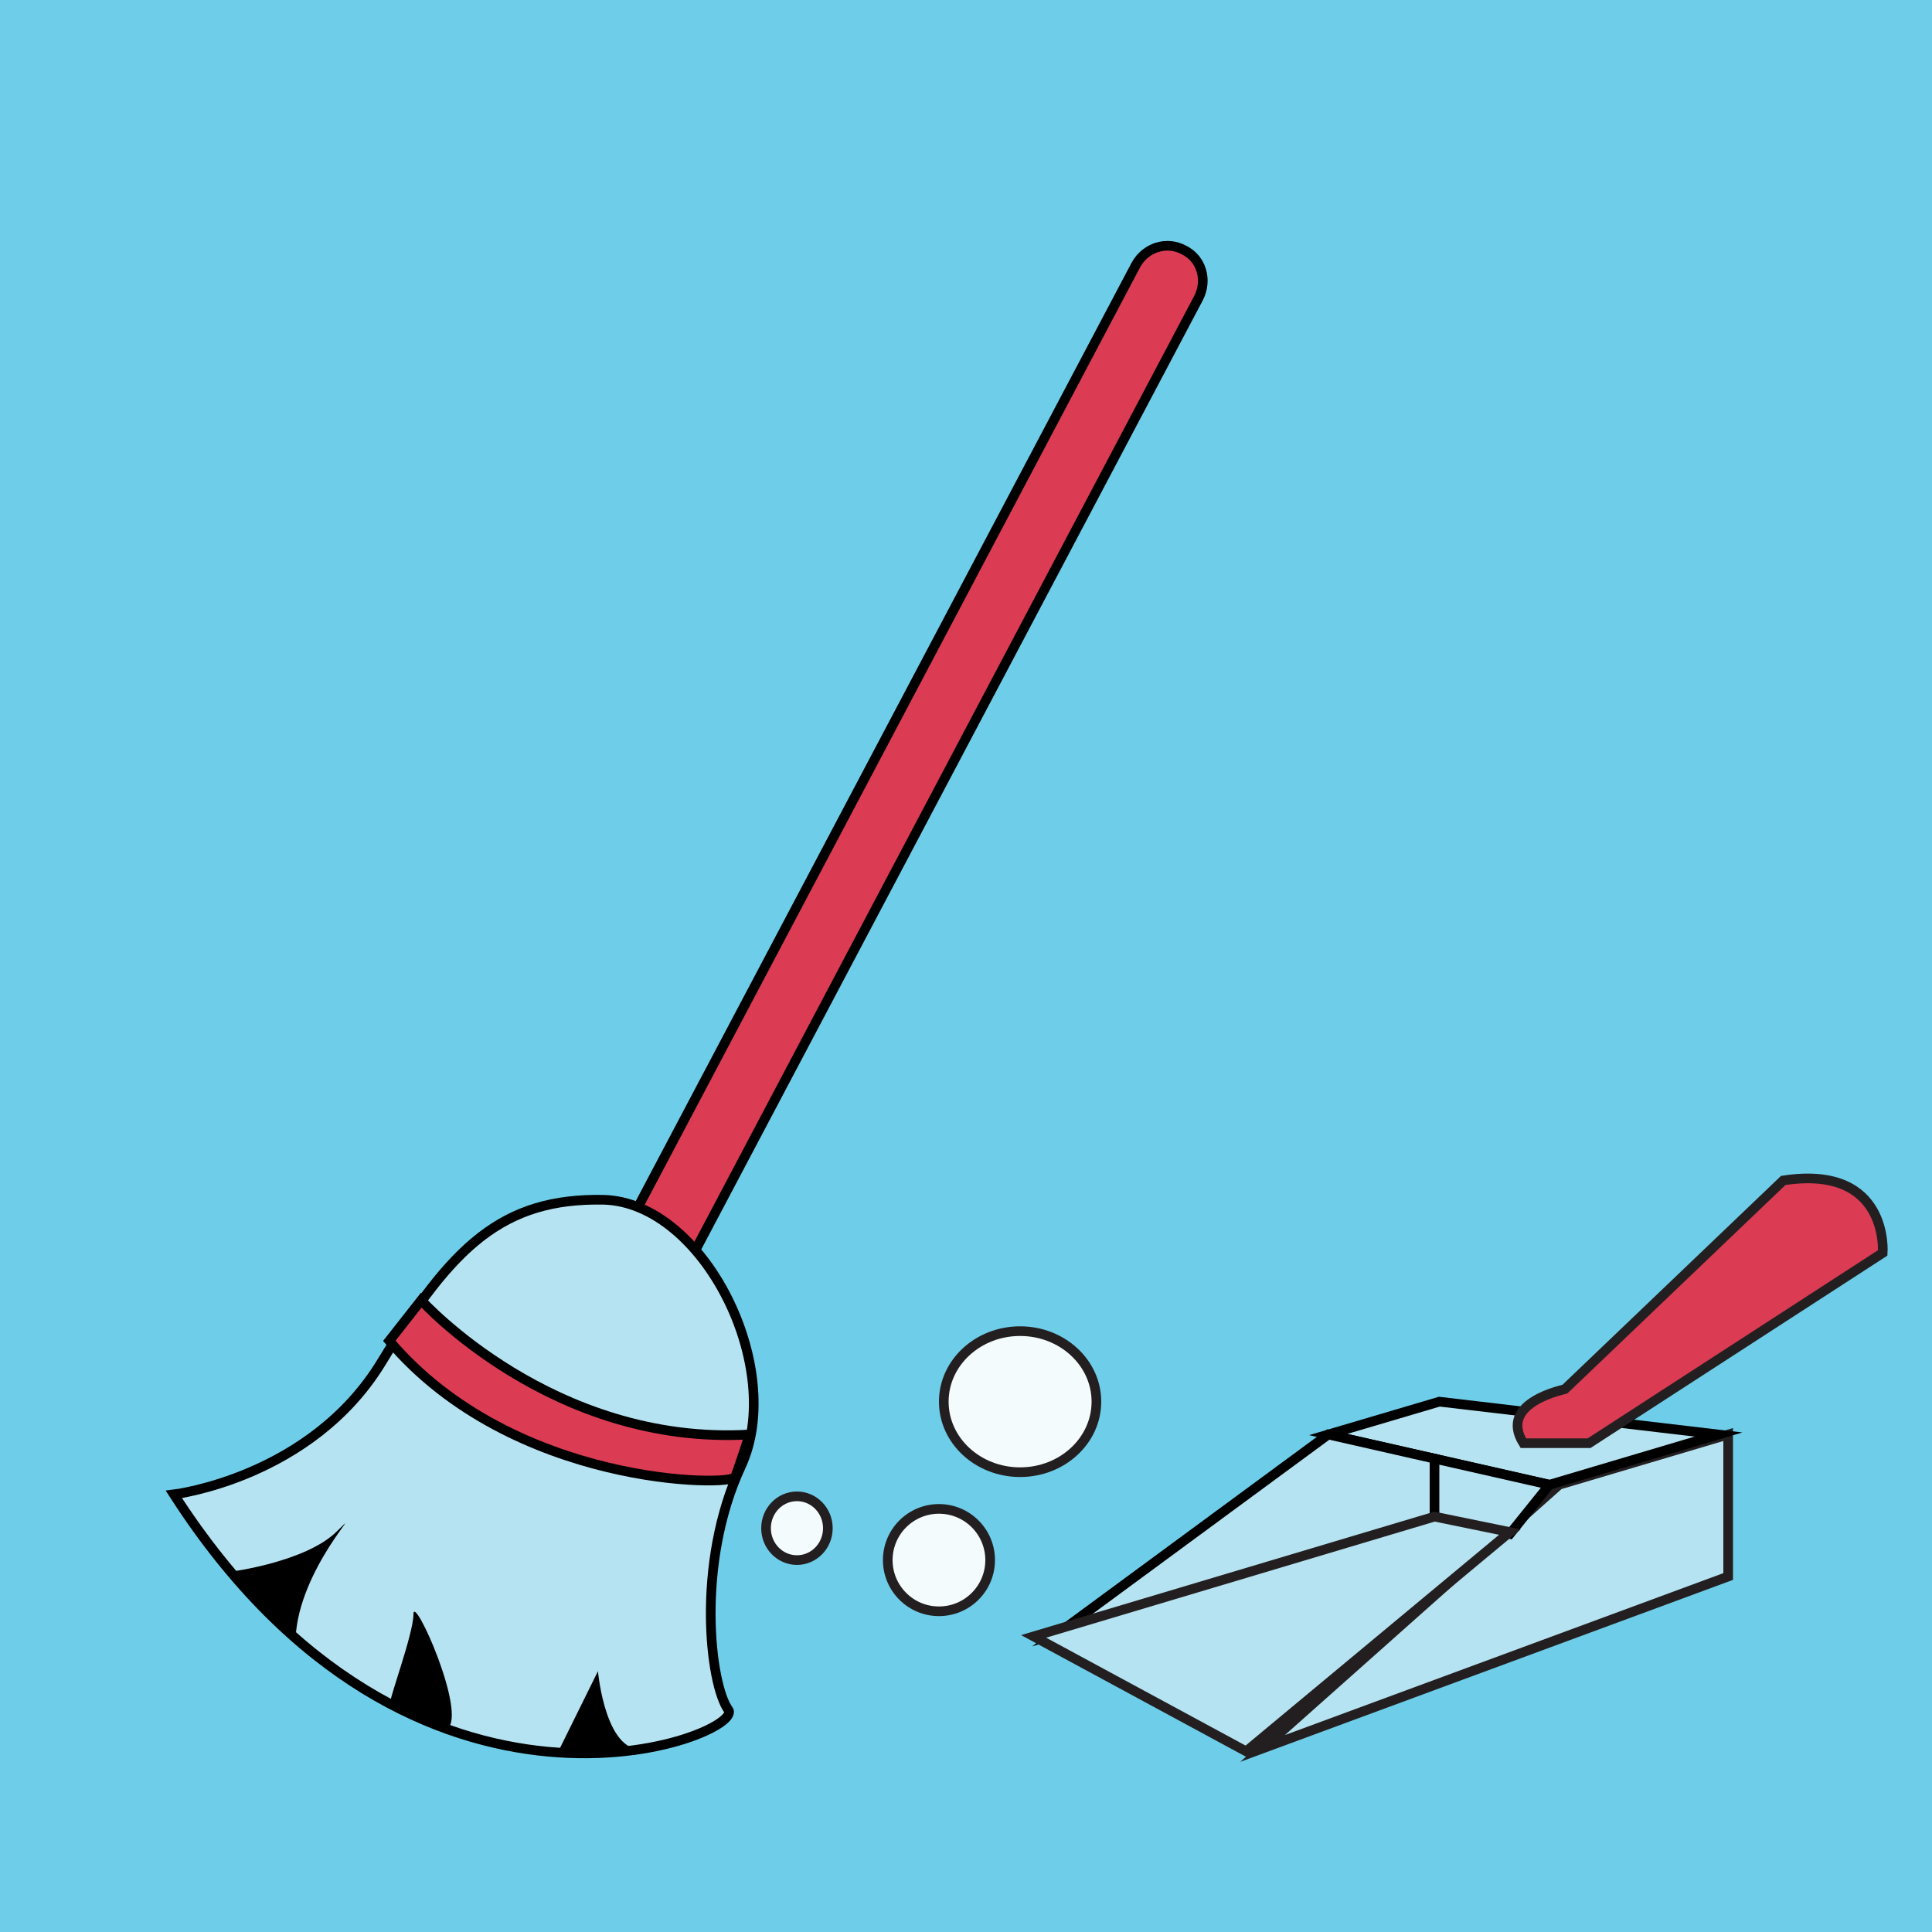
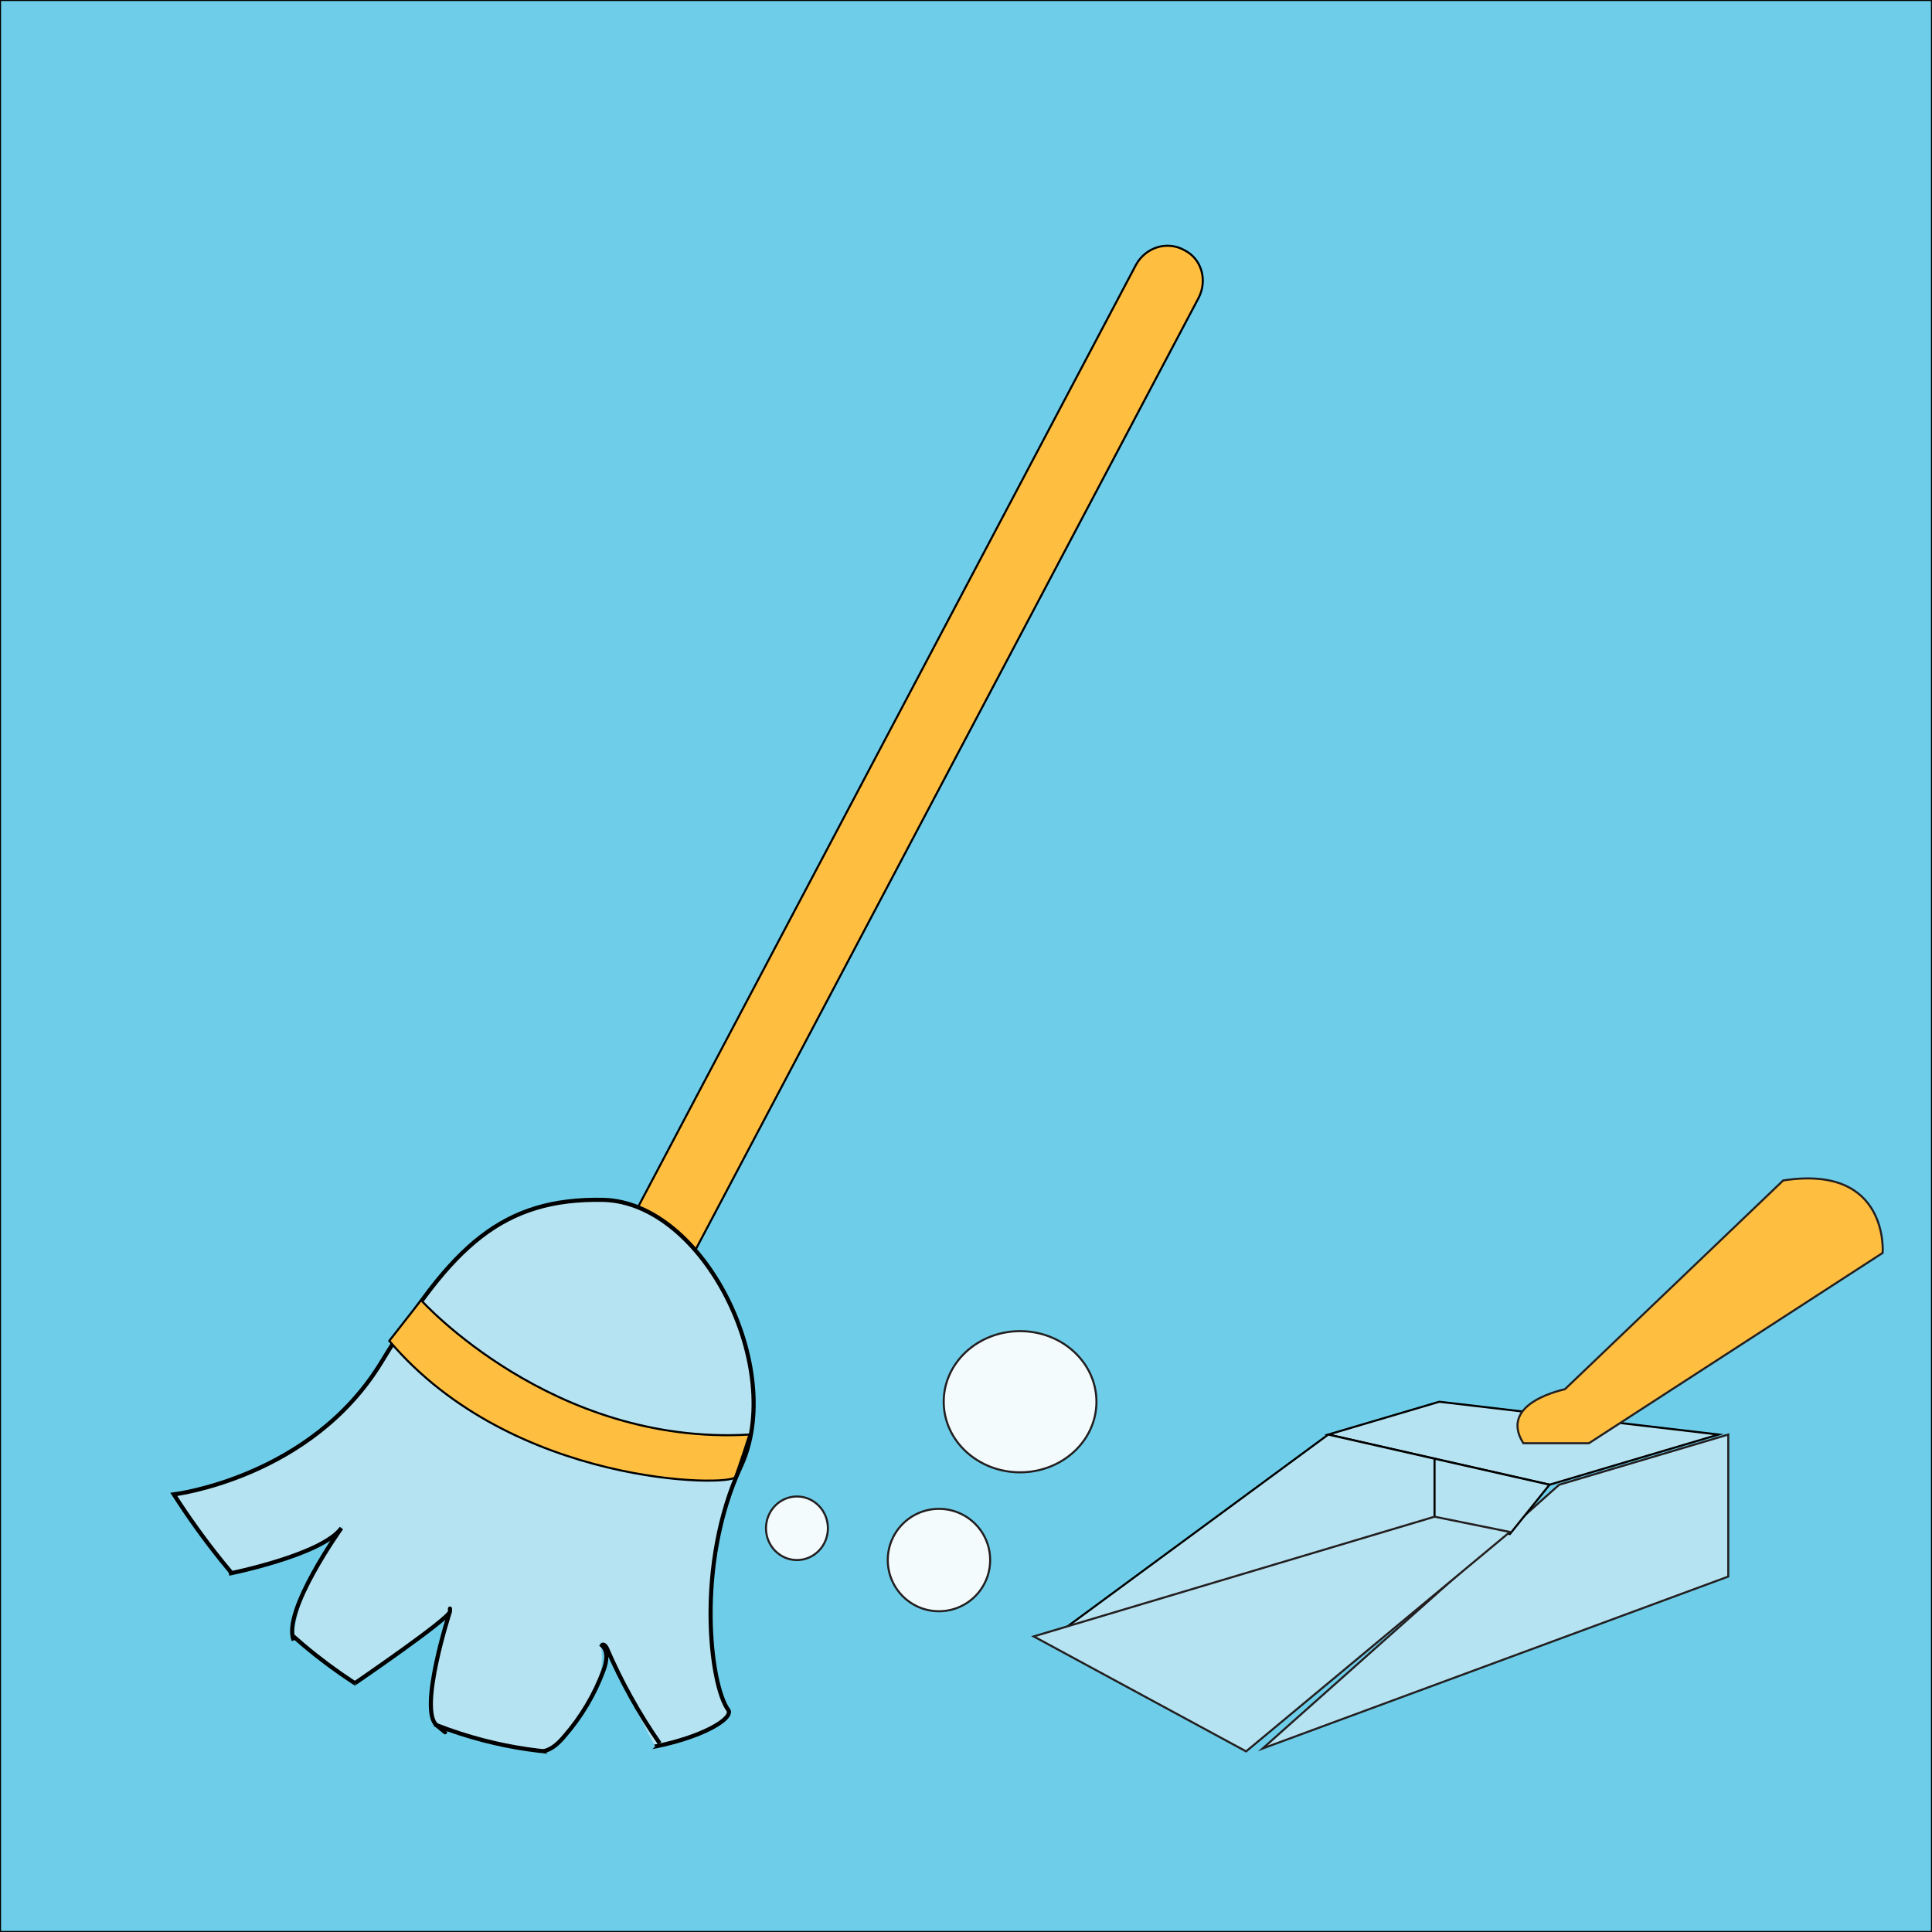
- <svg xmlns="http://www.w3.org/2000/svg" version="1.1" x="0px" y="0px" viewBox="0 0 200 200" enable-background="new 0 0 200 200" xml:space="preserve">
+ <svg xmlns="http://www.w3.org/2000/svg" version="1.1" x="0px" y="0px" viewBox="72 0 936 936" enable-background="new 72 0 936 936" xml:space="preserve">
  <g id="Layer_1">
-     <rect fill="#6ECEE9" width="200" height="200" />
-     <path fill="none" d="M27.8,161.4c1.2,0.4,2.5-0.2,3.7-0.9c2.9-1.5,5.8-3.1,8.4-5.2c3.7-3,6.6-7,9.2-11" />
-     <path fill="none" d="M41.4,169.6c-0.6-1.8,0.5-3.7,1.9-4.9c1.3-1.3,3-2.2,4.2-3.7c1-1.3,1.6-2.8,2.5-4.1c0.7-1,1.7-1.9,2.5-2.9   c1.3-1.7,2.1-3.8,2.8-5.8c1.1-3,2.2-6.1,2.5-9.3" />
-     <path fill="none" d="M59.7,176.4c-0.5-5.7,0.2-11.6,2-17.1c0.3-0.8,0.6-1.6,0.8-2.4c0.3-0.8,0.6-1.6,0.8-2.3   c0.6-1.8,1.3-3.9,0.4-5.6" />
+     <g id="Layer_1_1_">
+       <rect x="72" y="0" fill="#6ECEE9" stroke="#000000" stroke-miterlimit="10" width="936" height="936" />
+     </g>
+     <path fill="#6ECEE9" stroke="#000000" stroke-miterlimit="10" d="M342,848.5l19.7-36.8c0,0,6.6,35.6,15.2,36.5" />
+     <path fill="#6ECEE9" stroke="#000000" stroke-miterlimit="10" d="M335.8,848.5c0,0,32.2-18.4,26.9-53.8c-5.3-35.4,0,0,0,0   l26.7,51.4" />
  </g>
-   <g id="Layer_3">
-     <polygon fill="#B6E3F1" stroke="#231F20" stroke-miterlimit="10" points="130.7,181 161.4,153.7 178.9,148.5 178.9,163.2  " />
-     <polygon fill="#B6E3F1" stroke="#000000" stroke-miterlimit="10" points="160.4,153.7 137.5,148.5 149,145.1 177.9,148.5  " />
-     <polygon fill="#B6E3F1" stroke="#000000" stroke-miterlimit="10" points="137.5,148.5 109.5,169.1 148.5,157.2 148.5,151  " />
-     <polygon fill="#B6E3F1" stroke="#000000" stroke-miterlimit="10" points="148.5,151 148.5,157.2 156.3,158.8 160.4,153.7  " />
-     <polygon fill="#B6E3F1" stroke="#231F20" stroke-miterlimit="10" points="129,181.3 107,169.4 148.5,157 156.3,158.6  " />
-     <ellipse fill="#F4FBFD" stroke="#231F20" stroke-miterlimit="10" cx="82.5" cy="158.2" rx="3.2" ry="3.3" />
-     <ellipse fill="#F4FBFD" stroke="#231F20" stroke-miterlimit="10" cx="97.2" cy="161.5" rx="5.3" ry="5.3" />
-     <ellipse fill="#F4FBFD" stroke="#231F20" stroke-miterlimit="10" cx="105.6" cy="145.1" rx="7.9" ry="7.3" />
+   <g id="Layer_2_1_">
+     <g id="Layer_3">
+       <polygon fill="#B6E3F1" stroke="#231F20" stroke-miterlimit="10" points="683.7,847.1 827.4,719.3 909.3,695 909.3,763.8   " />
+       <polygon fill="#B6E3F1" stroke="#000000" stroke-miterlimit="10" points="822.7,719.3 715.5,695 769.3,679.1 904.6,695   " />
+       <polygon fill="#B6E3F1" stroke="#000000" stroke-miterlimit="10" points="715.5,695 584.5,791.4 767,735.7 767,706.7   " />
+       <polygon fill="#B6E3F1" stroke="#000000" stroke-miterlimit="10" points="767,706.7 767,735.7 803.5,743.2 822.7,719.3   " />
+       <polygon fill="#B6E3F1" stroke="#231F20" stroke-miterlimit="10" points="675.7,848.5 572.8,792.8 767,734.8 803.5,742.2   " />
+       <ellipse fill="#F4FBFD" stroke="#231F20" stroke-miterlimit="10" cx="458.1" cy="740.4" rx="15" ry="15.4" />
+       <ellipse fill="#F4FBFD" stroke="#231F20" stroke-miterlimit="10" cx="526.9" cy="755.8" rx="24.8" ry="24.8" />
+       <ellipse fill="#F4FBFD" stroke="#231F20" stroke-miterlimit="10" cx="566.2" cy="679.1" rx="37" ry="34.2" />
+     </g>
  </g>
-   <g id="Layer_2">
-     <path fill="#DB3B53" stroke="#000000" stroke-miterlimit="10" d="M122.6,25.9L122.6,25.9c-1.8-1-4-0.3-5,1.5l-53.9,102   c-0.9,1.8-0.3,4,1.5,4.9l0.1,0c1.8,0.9,4,0.3,4.9-1.5l53.9-102C125,29,124.4,26.8,122.6,25.9z" />
-     <path fill="#B6E3F1" stroke="#000000" stroke-miterlimit="10" d="M18,154.7c0,0,14.2-1.7,21.5-13.7S52,124,62.5,124.2   c10.4,0.3,18.9,17.5,14.2,27.6c-4.7,10.1-3.2,22.6-1.3,25.2S42.9,193.4,18,154.7z" />
-     <path d="M23.9,162.7c0,0,7.8-1,11-4.2s-4,3.9-4.3,11.1C30.6,169.6,27.7,167.7,23.9,162.7z" />
-     <path d="M40.4,176.4c-0.3-0.1,2.4-7.2,2.4-9.3c0-2.2,5.6,10.3,3.5,11.9L40.4,176.4z" />
-     <path d="M57.7,181.5l4.2-8.5c0,0,0.8,9.1,5.1,8L57.7,181.5z" />
-     <path fill="#DB3B53" stroke="#231F20" stroke-miterlimit="10" d="M157.7,149.4h6.8l30.4-19.7c0,0,0.7-9.2-10.3-7.5l-22.6,21.6   C162.2,143.8,155,145.1,157.7,149.4z" />
-     <path fill="#DB3B53" stroke="#000000" stroke-miterlimit="10" d="M43.6,134.6c0,0,13.6,15.1,34,13.9c0,0-1.1,3.4-1.5,4.4   c-0.4,1-23,1-35.8-14.1L43.6,134.6z" />
+   <g id="Layer_5">
+     <path fill="#FEBE40" stroke="#000000" stroke-miterlimit="10" d="M645.8,121.2L645.8,121.2c-8.4-4.7-18.7-1.4-23.4,7L370.1,605.6   c-4.2,8.4-1.4,18.7,7,22.9h0.5c8.4,4.2,18.7,1.4,22.9-7l252.3-477.4C657,135.7,654.2,125.4,645.8,121.2z" />
+   </g>
+   <g id="Layer_3_1_">
+     <g id="Layer_2">
+       <path fill="#B6E3F1" stroke="#000000" stroke-width="2" stroke-miterlimit="10" d="M156.2,724c0,0,66.5-8,100.6-64.1    s58.5-79.6,107.6-78.6c48.7,1.4,88.5,81.9,66.5,129.2c-22,47.3-15,105.8-6.1,117.9S272.8,905.1,156.2,724z" />
+     </g>
+   </g>
+   <g id="Layer_6">
+     <path fill="#6ECEE9" d="M182.9,762.4c0,0,36.5-4.7,51.5-19.7c15-15-18.7,18.3-20.1,51.9C214.2,794.7,200.6,785.8,182.9,762.4z" />
+     <path fill="#6ECEE9" d="M243.9,815.5c0,0,38.7-24.2,46.1-34.8c0,0-14.9,44.3-6.4,55.2C283.6,835.8,249.8,846.2,243.9,815.5z" />
+   </g>
+   <g id="Layer_4">
+     <path fill="#FEBE40" stroke="#231F20" stroke-miterlimit="10" d="M810,699.2h31.8L984.1,607c0,0,3.3-43.1-48.2-35.1L830.2,673   C831.1,673,797.4,679.1,810,699.2z" />
+     <path fill="#FEBE40" stroke="#000000" stroke-miterlimit="10" d="M276,629.9c0,0,63.6,70.7,159.1,65.1c0,0-5.1,15.9-7,20.6   s-107.6,4.7-167.5-66L276,629.9z" />
+     <path fill="none" stroke="#000000" stroke-width="2" stroke-miterlimit="10" d="M243.9,815.5c0,0,46.1-31.5,46.1-34.8   c0-3.3,0,0,0,0s-15.5,47.7-6.4,55.2c9.1,7.5,0,0,0,0" />
+     <path fill="#6ECEE9" stroke="#000000" stroke-width="2" stroke-miterlimit="10" d="M182.9,762.4c0,0,45.1-9,54.5-22.1   c0,0-28.9,40.4-23.1,54.4" />
+     <path fill="#6ECEE9" d="M335.8,848.5c0,0,33.5-20.4,26.9-53.8l26.7,51.4C389.4,846.1,364.9,873.6,335.8,848.5z" />
+   </g>
+   <g id="Layer_7">
+     <path fill="none" stroke="#000000" stroke-width="2" stroke-miterlimit="10" d="M335.4,848.4c4.1-0.9,7.3-4,10-7.2   c8.2-9.4,14.7-20.3,19-32c1.5-4,2.4-9.3-0.8-12.1c0.6-0.9,1.8,0.2,2.3,1.2c7,16.2,15.6,31.8,25.7,46.3" />
  </g>
</svg>
